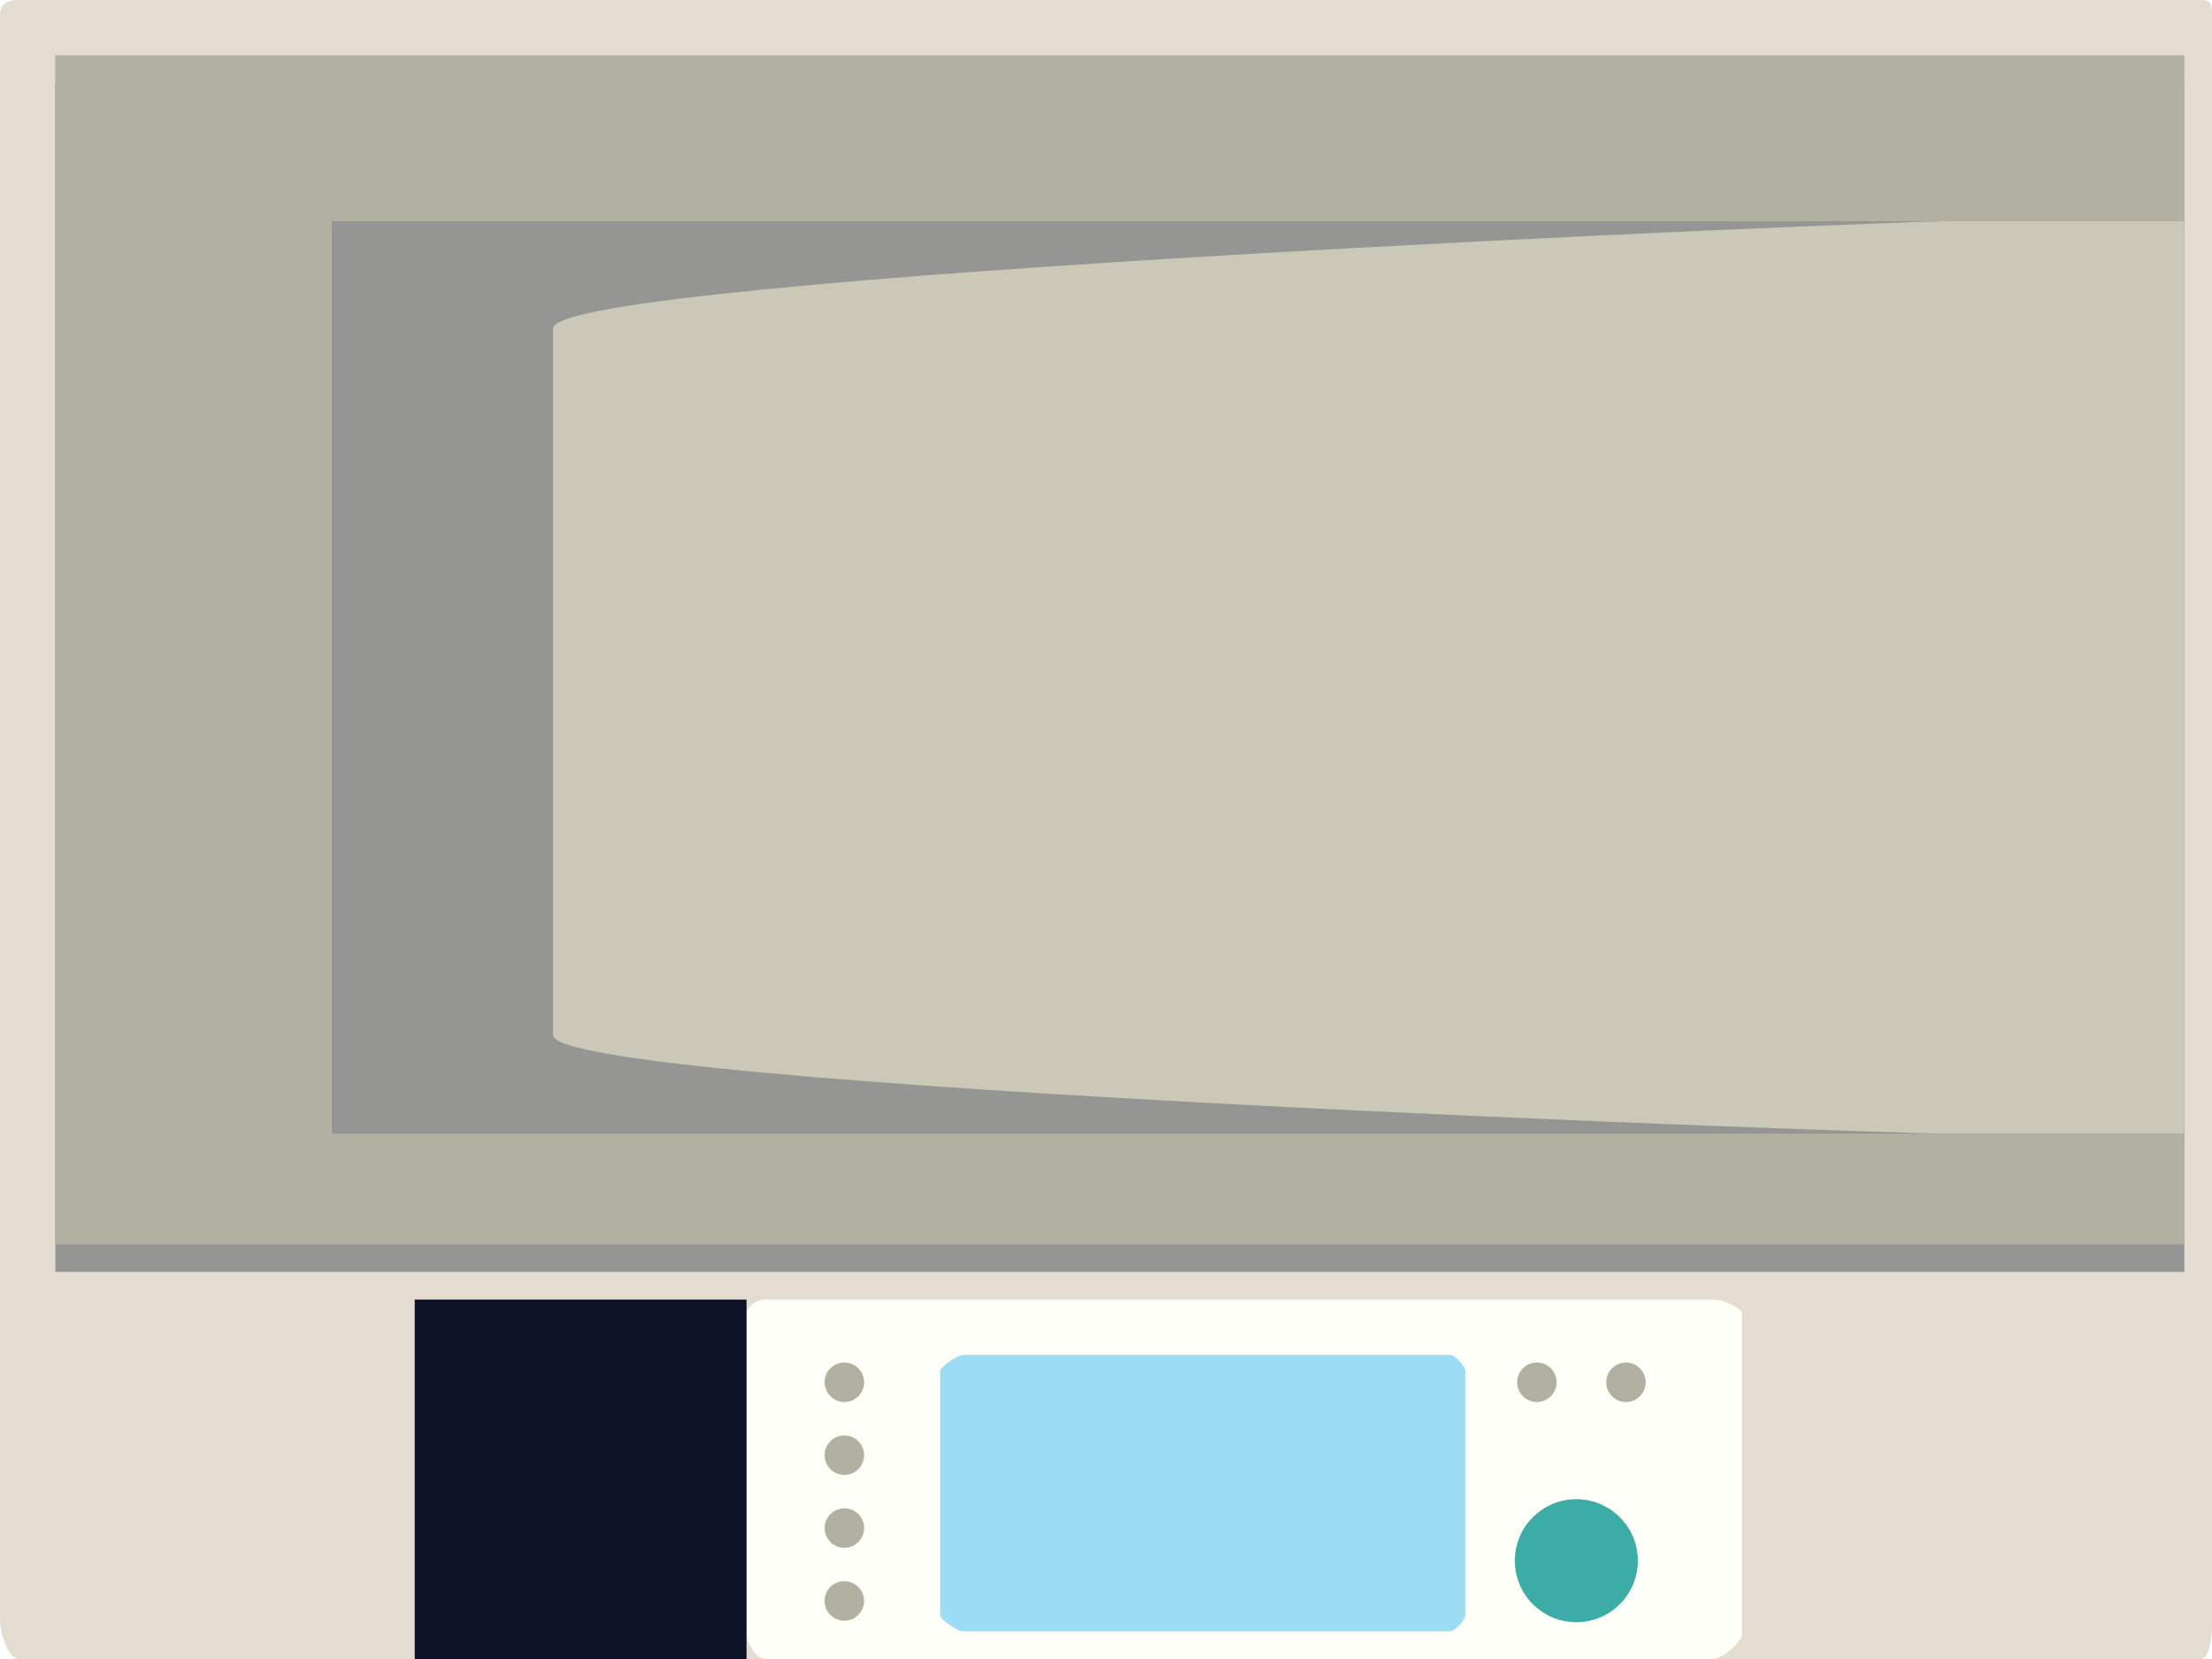
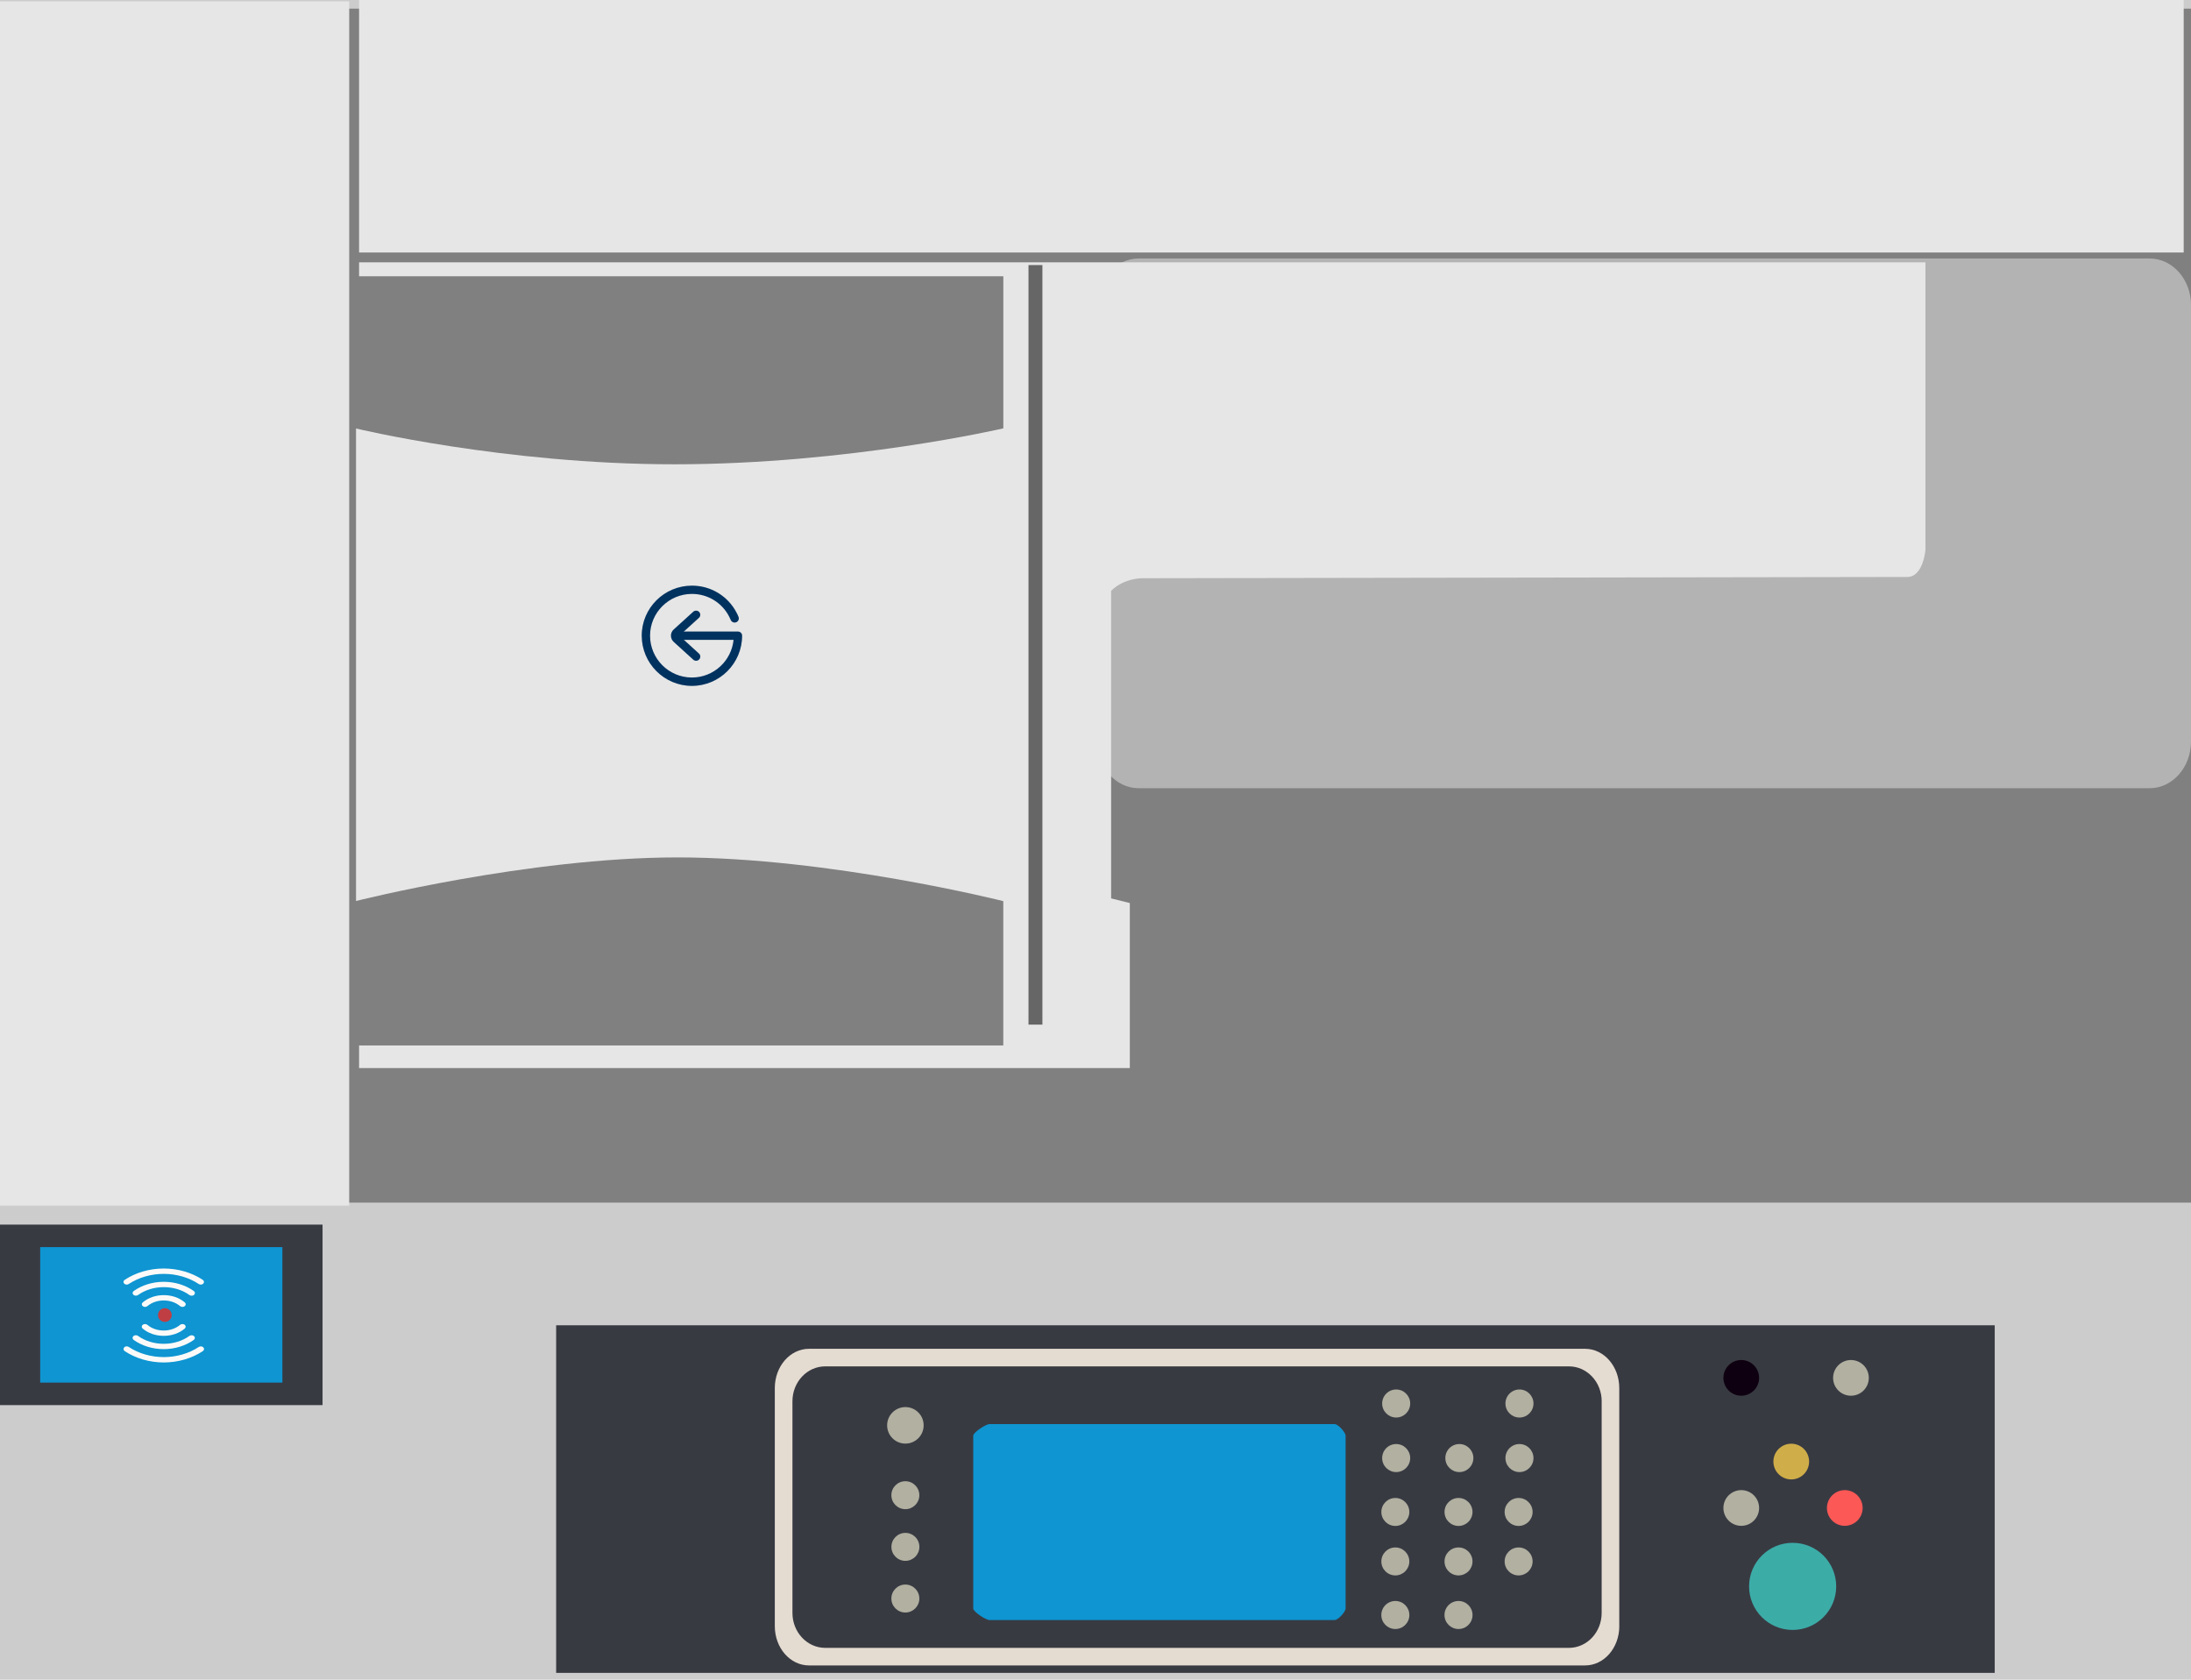
- <svg xmlns="http://www.w3.org/2000/svg" version="1.1" id="图层_1" x="0px" y="0px" width="80px" height="60px" viewBox="0 0 80 60" enable-background="new 0 0 80 60" xml:space="preserve">
-   <path fill="#E5DCD1" d="M80,58.648C80,59.018,79.959,60,79.589,60H0.668C0.3,60,0,59.018,0,58.648V0.501C0,0.132,0.3,0,0.668,0  h78.92C79.959,0,80,0.132,80,0.501V58.648z" />
+ <svg xmlns="http://www.w3.org/2000/svg" version="1.1" id="图层_1" x="0px" y="0px" width="60px" height="46px" viewBox="-3.5 14.5 60 46" enable-background="new -3.5 14.5 60 46" xml:space="preserve">
+   <rect x="-3.5" y="14.5" fill="#CCCCCC" width="60.166" height="46" />
+   <rect x="-3.5" y="14.736" fill="#808080" width="60.166" height="32.699" />
  <g id="controller">
-     <path fill="#FFFFFA" d="M63,59.132C63,59.346,62.318,60,61.954,60H27.682C27.317,60,27,59.346,27,59.132V47.514   C27,47.299,27.317,47,27.682,47h34.272C62.318,47,63,47.299,63,47.514V59.132z" />
-     <path fill="#9DDDF4" d="M53,58.413C53,58.575,52.626,59,52.438,59H34.827C34.639,59,34,58.575,34,58.413v-8.822   C34,49.43,34.639,49,34.827,49h17.612C52.626,49,53,49.43,53,49.591V58.413z" />
-     <circle fill="#B1B0A1" cx="55.583" cy="49.992" r="0.714" />
-     <circle fill="#B1B0A1" cx="58.805" cy="49.992" r="0.714" />
-     <circle fill="#B1B0A1" cx="30.538" cy="49.992" r="0.714" />
-     <circle fill="#B1B0A1" cx="30.537" cy="52.629" r="0.714" />
-     <circle fill="#B1B0A1" cx="30.538" cy="55.265" r="0.714" />
-     <circle fill="#B1B0A1" cx="30.537" cy="57.901" r="0.714" />
-     <circle fill="#3CACA7" cx="57.01" cy="56.445" r="2.224" />
-     <rect x="15" y="47" fill="#0E1228" width="12" height="13" />
+     <rect x="11.73" y="50.794" fill="#383A42" width="39.395" height="9.519" />
+     <path fill="#E5DCD1" d="M40.844,59.034c0,0.595-0.419,1.075-0.936,1.075H18.655c-0.517,0-0.937-0.48-0.937-1.075v-6.521   c0-0.595,0.419-1.075,0.937-1.075h21.252c0.517,0,0.936,0.48,0.936,1.075V59.034z M40.362,52.875c0-0.528-0.402-0.956-0.897-0.956   H19.098c-0.496,0-0.897,0.428-0.897,0.956v5.797c0,0.528,0.402,0.956,0.897,0.956h20.366c0.496,0,0.897-0.428,0.897-0.956V52.875z" />
+     <rect x="-3.5" y="48.037" fill="#383A42" width="8.833" height="4.943" />
+     <rect x="-2.399" y="48.653" fill="#0E95D2" width="6.632" height="3.711" />
+     <path fill="#0E95D2" d="M33.349,58.551c0,0.087-0.202,0.315-0.302,0.315h-9.451c-0.102,0-0.444-0.229-0.444-0.315v-4.735   c0-0.086,0.343-0.316,0.444-0.316h9.452c0.099,0,0.301,0.23,0.301,0.316V58.551z" />
+     <g>
+       <g id="sign">
+         <path fill="#FBFAF9" d="M1.496,50.291c-0.022,0-0.046-0.008-0.064-0.022c-0.118-0.1-0.277-0.155-0.448-0.155     s-0.33,0.056-0.448,0.155c-0.034,0.029-0.091,0.029-0.126,0.002c-0.035-0.028-0.036-0.074-0.001-0.104     c0.152-0.128,0.356-0.199,0.576-0.199c0.219,0,0.424,0.071,0.576,0.199c0.034,0.029,0.034,0.075-0.002,0.104     C1.541,50.284,1.519,50.291,1.496,50.291" />
+         <path fill="#FBFAF9" d="M1.748,49.984c-0.021,0-0.042-0.007-0.059-0.018c-0.195-0.141-0.445-0.217-0.705-0.217     s-0.51,0.076-0.705,0.217c-0.037,0.025-0.093,0.022-0.125-0.007c-0.033-0.031-0.029-0.076,0.008-0.104     c0.228-0.162,0.52-0.252,0.823-0.252c0.303,0,0.595,0.09,0.822,0.252c0.037,0.027,0.042,0.072,0.008,0.104     C1.798,49.977,1.773,49.984,1.748,49.984" />
+         <path fill="#FBFAF9" d="M1.998,49.68c-0.02,0-0.04-0.005-0.056-0.017c-0.271-0.179-0.61-0.277-0.958-0.277     s-0.688,0.099-0.958,0.277c-0.038,0.026-0.094,0.021-0.125-0.01c-0.031-0.031-0.025-0.077,0.013-0.103     c0.301-0.2,0.682-0.311,1.07-0.311c0.388,0,0.768,0.11,1.07,0.311c0.038,0.025,0.043,0.071,0.012,0.103     C2.05,49.671,2.024,49.68,1.998,49.68" />
+       </g>
+       <g id="sign_1_">
+         <path fill="#FBFAF9" d="M0.472,50.76c0.022,0,0.046,0.008,0.064,0.022c0.118,0.1,0.277,0.155,0.448,0.155s0.33-0.056,0.448-0.155     c0.034-0.029,0.091-0.029,0.126-0.002c0.035,0.028,0.036,0.074,0.001,0.104c-0.152,0.128-0.356,0.199-0.576,0.199     c-0.219,0-0.424-0.071-0.576-0.199c-0.034-0.029-0.034-0.075,0.002-0.104C0.427,50.767,0.449,50.76,0.472,50.76" />
+         <path fill="#FBFAF9" d="M0.22,51.066c0.021,0,0.042,0.007,0.059,0.018c0.195,0.141,0.445,0.217,0.705,0.217     s0.51-0.076,0.705-0.217c0.037-0.025,0.093-0.022,0.125,0.007c0.033,0.031,0.029,0.076-0.008,0.104     c-0.228,0.162-0.52,0.252-0.823,0.252c-0.303,0-0.595-0.09-0.822-0.252c-0.037-0.027-0.042-0.072-0.008-0.104     C0.17,51.074,0.195,51.066,0.22,51.066" />
+         <path fill="#FBFAF9" d="M-0.029,51.371c0.02,0,0.04,0.005,0.056,0.017c0.271,0.179,0.61,0.277,0.958,0.277     s0.688-0.099,0.958-0.277c0.038-0.026,0.094-0.021,0.125,0.01c0.031,0.031,0.025,0.077-0.013,0.103     c-0.301,0.2-0.682,0.311-1.07,0.311c-0.388,0-0.768-0.11-1.07-0.311c-0.038-0.025-0.043-0.071-0.012-0.103     C-0.082,51.38-0.056,51.371-0.029,51.371" />
+       </g>
+       <circle fill="#BE3E43" cx="1.014" cy="50.514" r="0.188" />
+     </g>
+     <g>
+       <circle fill="#B1B0A1" cx="34.734" cy="54.43" r="0.384" />
+       <circle fill="#B1B0A1" cx="36.464" cy="54.43" r="0.384" />
+       <circle fill="#B1B0A1" cx="38.11" cy="54.43" r="0.384" />
+       <circle fill="#B1B0A1" cx="34.734" cy="52.936" r="0.384" />
+       <circle fill="#B1B0A1" cx="38.11" cy="52.936" r="0.384" />
+       <circle fill="#B1B0A1" cx="34.711" cy="55.906" r="0.383" />
+       <circle fill="#B1B0A1" cx="36.441" cy="55.906" r="0.383" />
+       <circle fill="#B1B0A1" cx="38.087" cy="55.906" r="0.383" />
+       <circle fill="#B1B0A1" cx="34.711" cy="57.261" r="0.383" />
+       <circle fill="#B1B0A1" cx="36.441" cy="57.261" r="0.383" />
+       <circle fill="#B1B0A1" cx="38.087" cy="57.261" r="0.383" />
+       <circle fill="#B1B0A1" cx="34.711" cy="58.728" r="0.384" />
+       <circle fill="#B1B0A1" cx="36.441" cy="58.728" r="0.384" />
+     </g>
+     <g>
+       <circle fill="#B1B0A1" cx="21.294" cy="53.534" r="0.5" />
+       <circle fill="#B1B0A1" cx="21.293" cy="55.447" r="0.383" />
+       <circle fill="#B1B0A1" cx="21.294" cy="56.862" r="0.383" />
+       <circle fill="#B1B0A1" cx="21.293" cy="58.277" r="0.383" />
+     </g>
+     <circle fill="#3CACA7" cx="45.591" cy="57.944" r="1.193" />
+     <circle fill="#CFAD49" cx="45.553" cy="54.526" r="0.489" />
+     <circle fill="#FB5856" cx="47.019" cy="55.797" r="0.489" />
+     <circle fill="#B1B0A1" cx="44.184" cy="55.797" r="0.489" />
+     <circle fill="#0E0010" cx="44.184" cy="52.234" r="0.489" />
+     <circle fill="#B1B0A1" cx="47.188" cy="52.234" r="0.489" />
  </g>
-   <rect x="2" y="3" fill="#959593" width="77" height="43" />
-   <rect x="2" y="2" fill="#B1B0A1" width="77" height="43" />
-   <rect x="12" y="8" fill="#959593" width="67" height="33" />
-   <path fill="#CBC8B8" d="M79,41h-8.637C68.543,41,20,39.339,20,37.434V11.879C20,9.972,68.543,8,70.363,8H79V41z" />
+   <rect x="-3.5" y="14.536" fill="#E6E6E6" width="9.563" height="32.98" />
+   <rect x="6.333" y="14.5" fill="#E6E6E6" width="49.967" height="6.915" />
+   <path fill="#B3B3B3" d="M56.5,34.806c0,0.707-0.507,1.28-1.134,1.28H27.682c-0.625,0-1.133-0.573-1.133-1.28V22.859  c0-0.707,0.508-1.28,1.133-1.28h27.685c0.627,0,1.134,0.573,1.134,1.28V34.806z" />
+   <path fill="#E6E6E6" d="M27.44,43.75H6.333V21.684h42.895v7.868c0,0-0.055,0.76-0.511,0.749l-20.83,0.034  c-0.641-0.022-0.959,0.348-0.959,0.348v8.42l0.512,0.128V43.75z" />
+   <rect x="24.665" y="21.759" fill="#666666" width="0.381" height="20.801" />
+   <rect x="6.25" y="22.333" fill="#E6E6E6" width="17.667" height="19.667" />
+   <g>
+     <path fill="#00325F" d="M15.449,30.538c0.519,0,0.988,0.286,1.225,0.746c0.019,0.034,0.035,0.071,0.05,0.108   c0.024,0.058-0.004,0.125-0.063,0.149c-0.059,0.023-0.126-0.005-0.15-0.063c-0.012-0.031-0.026-0.061-0.042-0.09   c-0.197-0.385-0.588-0.623-1.021-0.623c-0.632,0-1.146,0.513-1.146,1.143c0,0.633,0.514,1.146,1.146,1.146   c0.593,0,1.083-0.453,1.14-1.031h-1.483c-0.063,0-0.115-0.052-0.115-0.115s0.051-0.113,0.115-0.113h1.604   c0.063,0,0.114,0.05,0.114,0.113c0,0.759-0.617,1.376-1.375,1.376s-1.375-0.617-1.375-1.376   C14.074,31.151,14.69,30.538,15.449,30.538" />
+     <path fill="#00325F" d="M15.563,31.223c0.031,0,0.063,0.012,0.084,0.037c0.042,0.046,0.04,0.118-0.007,0.16l-0.537,0.488   l0.537,0.489c0.047,0.042,0.05,0.114,0.007,0.162c-0.042,0.046-0.115,0.049-0.162,0.007l-0.537-0.488   c-0.047-0.043-0.075-0.105-0.075-0.17s0.027-0.125,0.075-0.169l0.537-0.487C15.508,31.231,15.536,31.223,15.563,31.223" />
+   </g>
+   <path fill="#808080" d="M23.975,26.231c0,0-4.24,0.984-9.006,0.984c-4.665,0-8.734-0.984-8.734-0.984v-4.165h17.741V26.231z" />
+   <path fill="#808080" d="M23.975,43.131H6.234v-3.953c0,0,4.728-1.197,8.822-1.197c4.167,0,8.919,1.197,8.919,1.197V43.131z" />
</svg>
